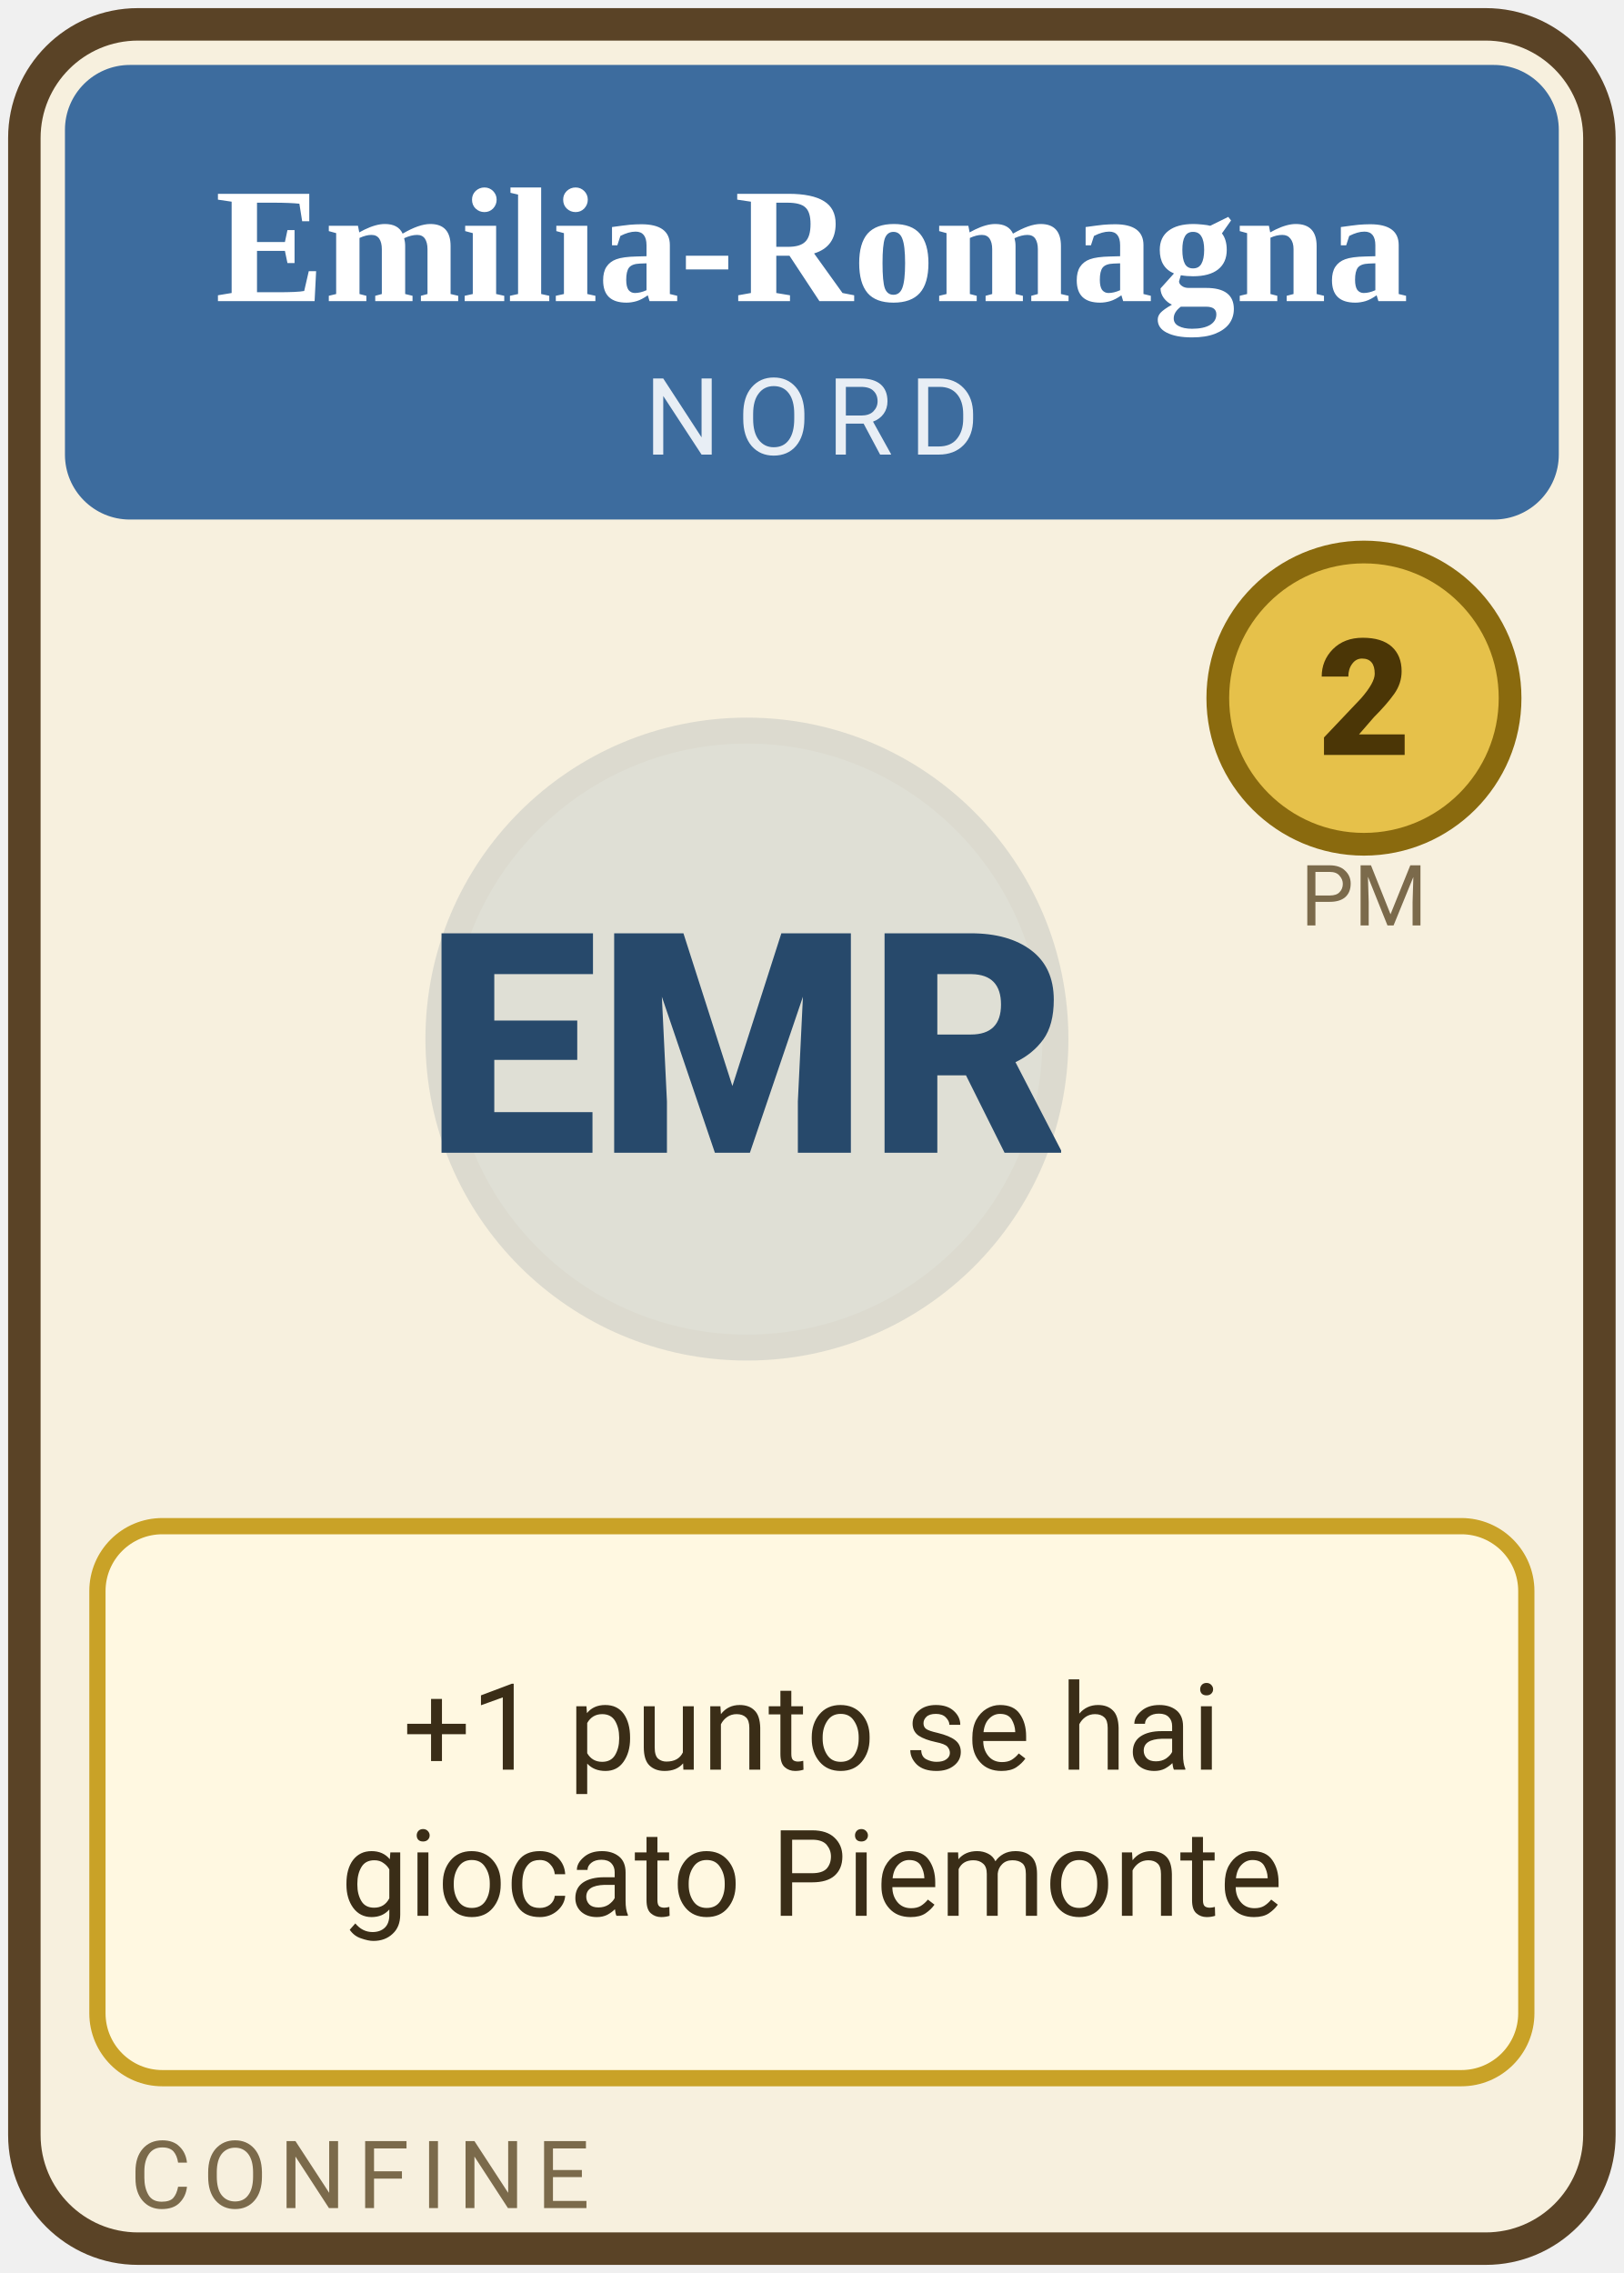
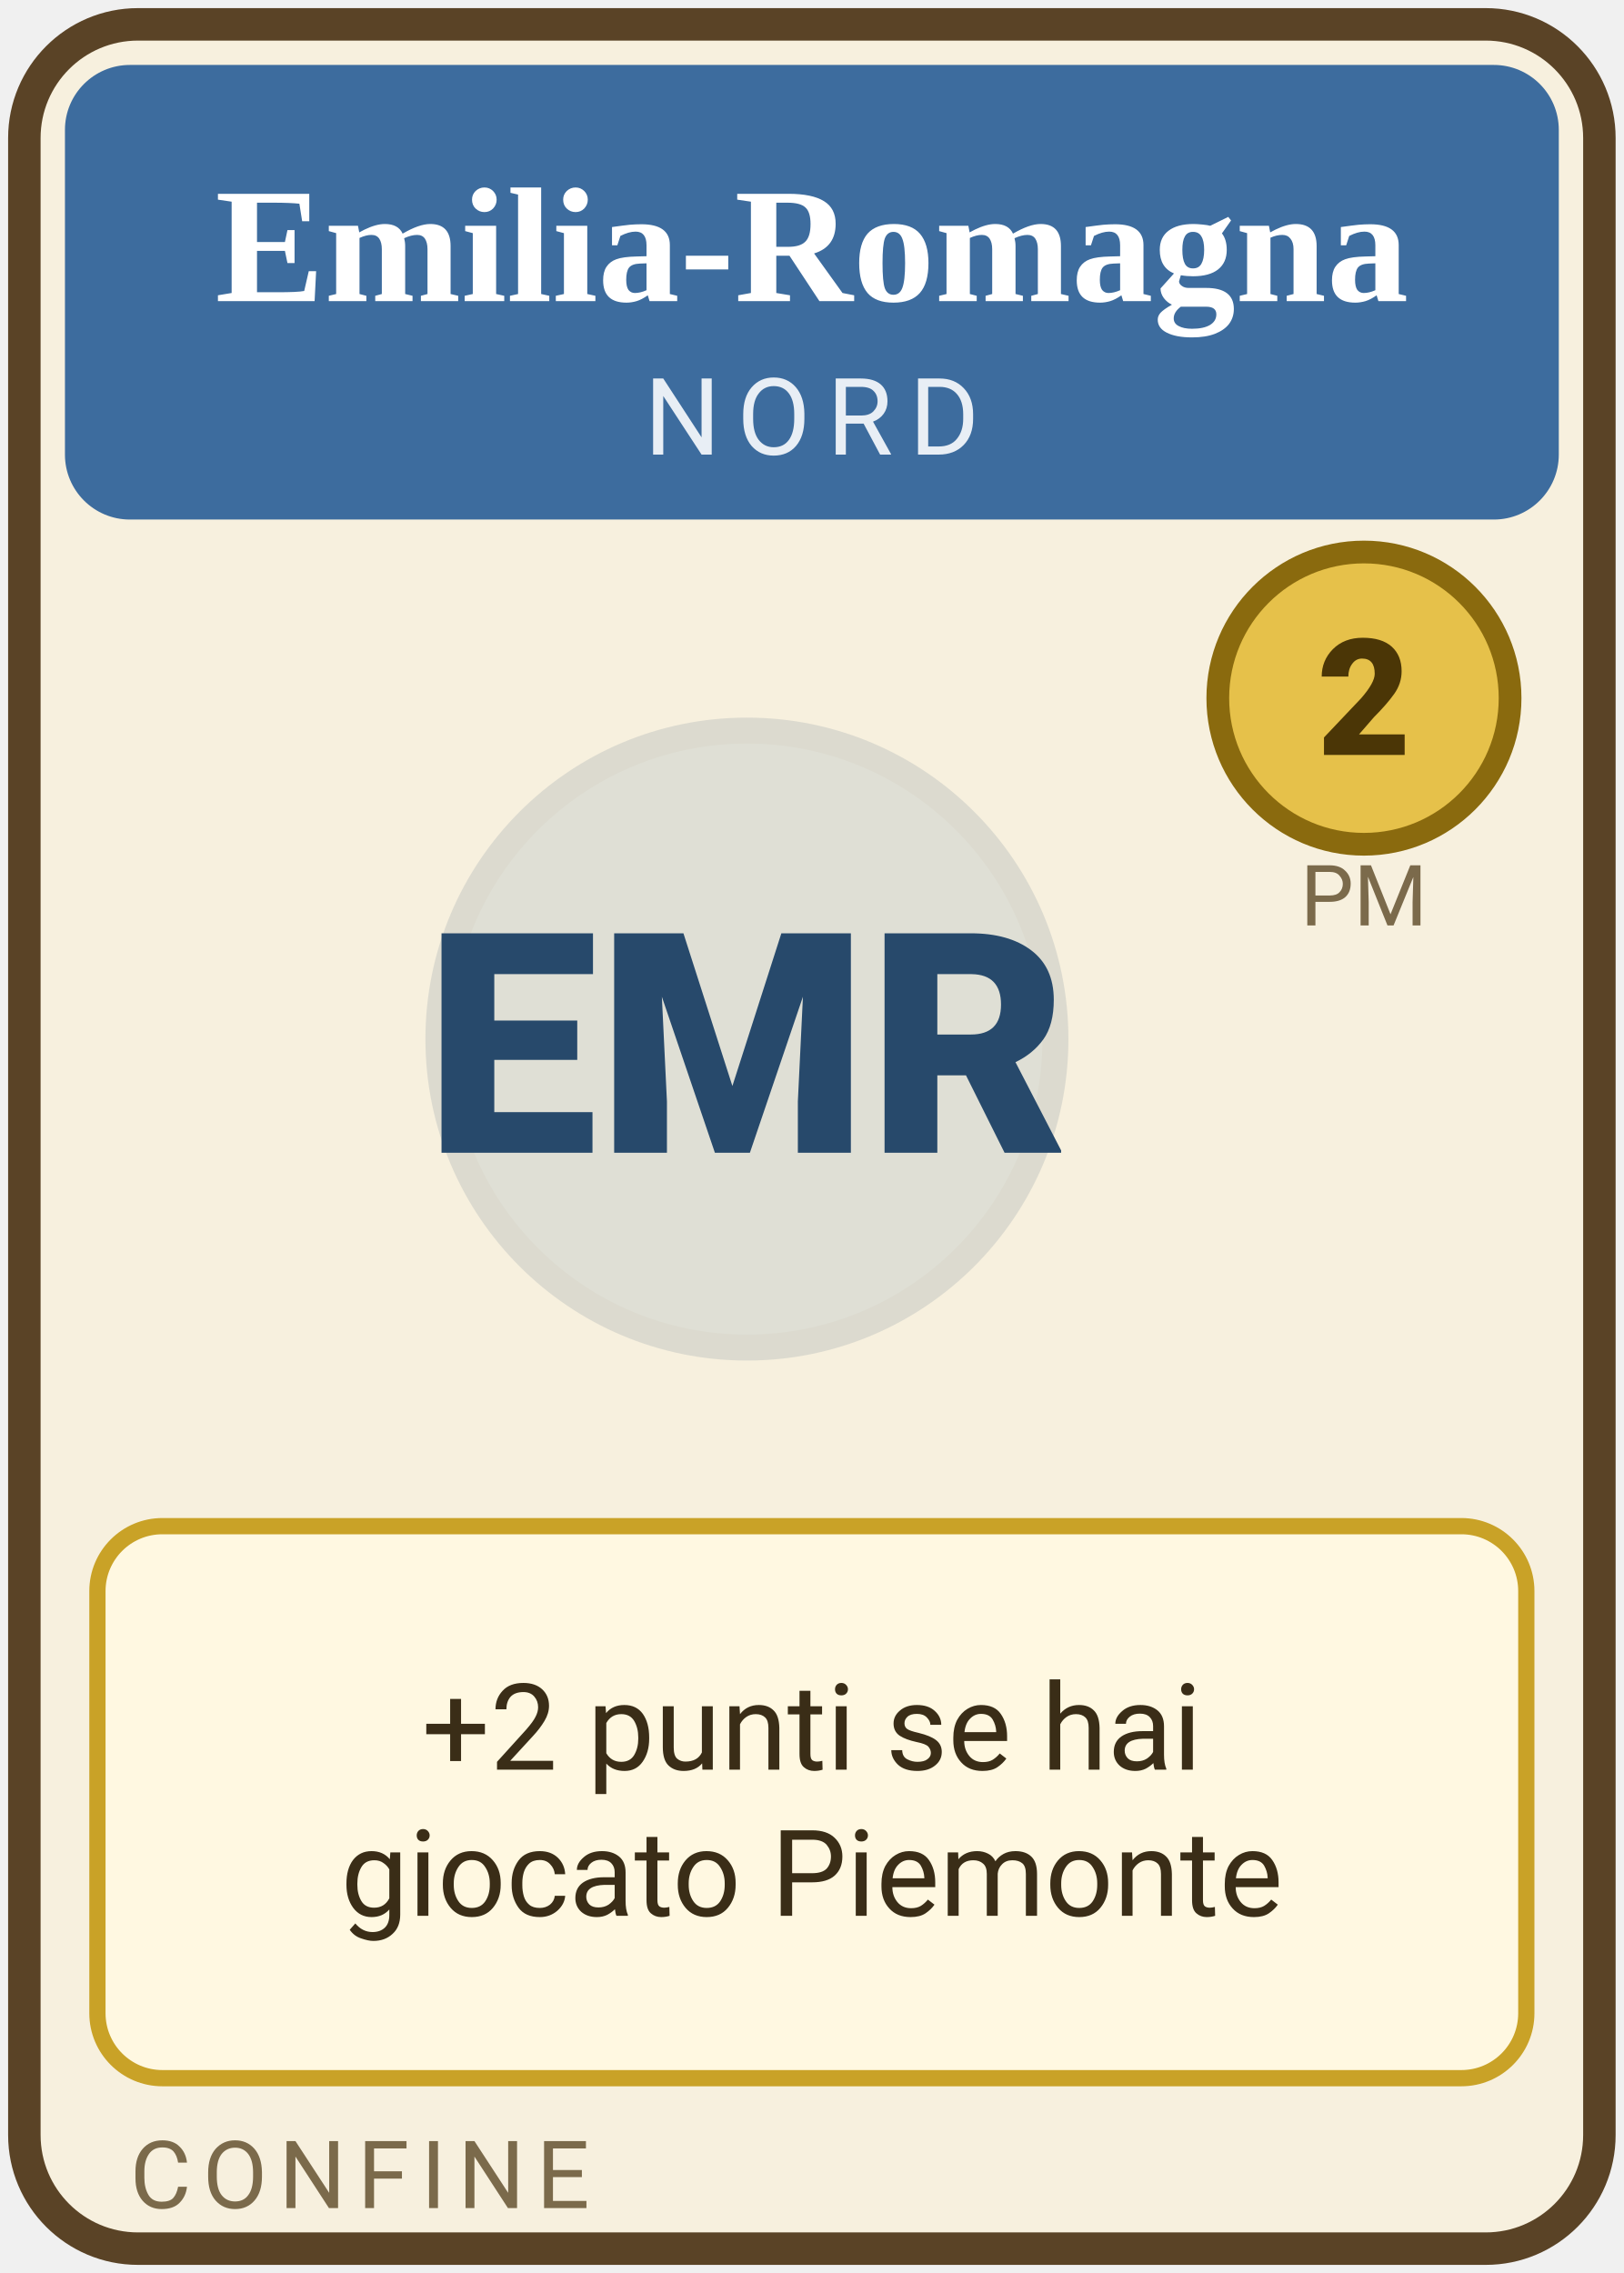
<svg xmlns="http://www.w3.org/2000/svg" width="100" height="140" class="spr card region " viewBox="0 0 100 140" role="img">
  <rect x="1.5" y="1.5" width="97" height="137" rx="7" fill="#f7f0de" stroke="#5a4326" stroke-width="2" />
  <rect x="4" y="4" width="92" height="28" rx="4" fill="#3d6c9e" />
  <text x="50" y="18.548" text-anchor="middle" font-size="10.1" font-weight="700" fill="#fff" font-family="Georgia, 'Times New Roman', serif">Emilia-Romagna</text>
  <text x="50" y="28" text-anchor="middle" font-size="6.6" letter-spacing="1" fill="#e8eef5" font-family="system-ui, -apple-system, 'Segoe UI', Roboto, sans-serif">NORD</text>
  <circle cx="46" cy="64" r="19" fill="#3d6c9e" opacity=".13" stroke="#27496b" stroke-width="1.6" />
  <text x="46" y="71" text-anchor="middle" font-size="19" font-weight="800" fill="#27496b" font-family="system-ui, -apple-system, 'Segoe UI', Roboto, sans-serif">EMR</text>
  <circle cx="84" cy="43" r="9" fill="#e6c14a" stroke="#8a6a0e" stroke-width="1.4" />
  <text x="84" y="46.5" text-anchor="middle" font-size="10" font-weight="800" fill="#4b3606" font-family="system-ui, -apple-system, 'Segoe UI', Roboto, sans-serif">2</text>
  <text x="84" y="57" text-anchor="middle" font-size="5.2" fill="#7b6a4b" font-family="system-ui, -apple-system, 'Segoe UI', Roboto, sans-serif">PM</text>
  <rect x="6" y="94" width="88" height="34" rx="4" fill="#fff8e1" stroke="#c9a227" stroke-width="1" />
-   <text x="50" y="109" text-anchor="middle" font-size="7.4" fill="#3a2d17" font-family="system-ui, -apple-system, 'Segoe UI', Roboto, sans-serif">+1 punto se hai</text>
+   <text x="50" y="109" text-anchor="middle" font-size="7.4" fill="#3a2d17" font-family="system-ui, -apple-system, 'Segoe UI', Roboto, sans-serif">+2 punti se hai</text>
  <text x="50" y="118" text-anchor="middle" font-size="7.4" fill="#3a2d17" font-family="system-ui, -apple-system, 'Segoe UI', Roboto, sans-serif">giocato Piemonte</text>
  <text x="8" y="136" font-size="5.8" letter-spacing=".7" fill="#7b6a4b" font-family="system-ui, -apple-system, 'Segoe UI', Roboto, sans-serif">CONFINE</text>
</svg>
